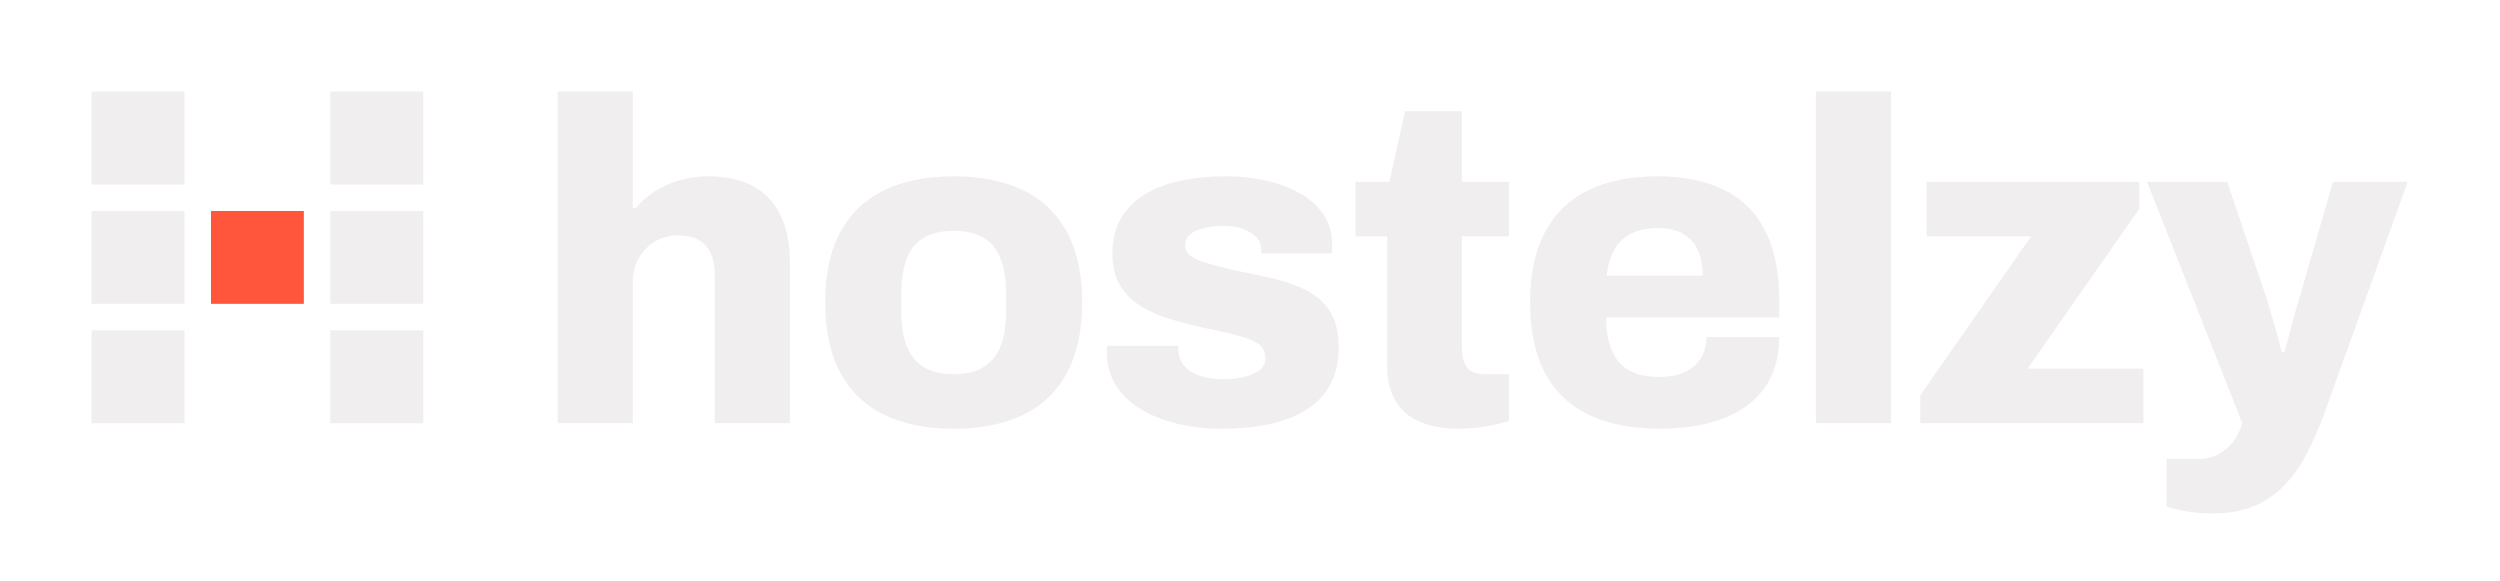
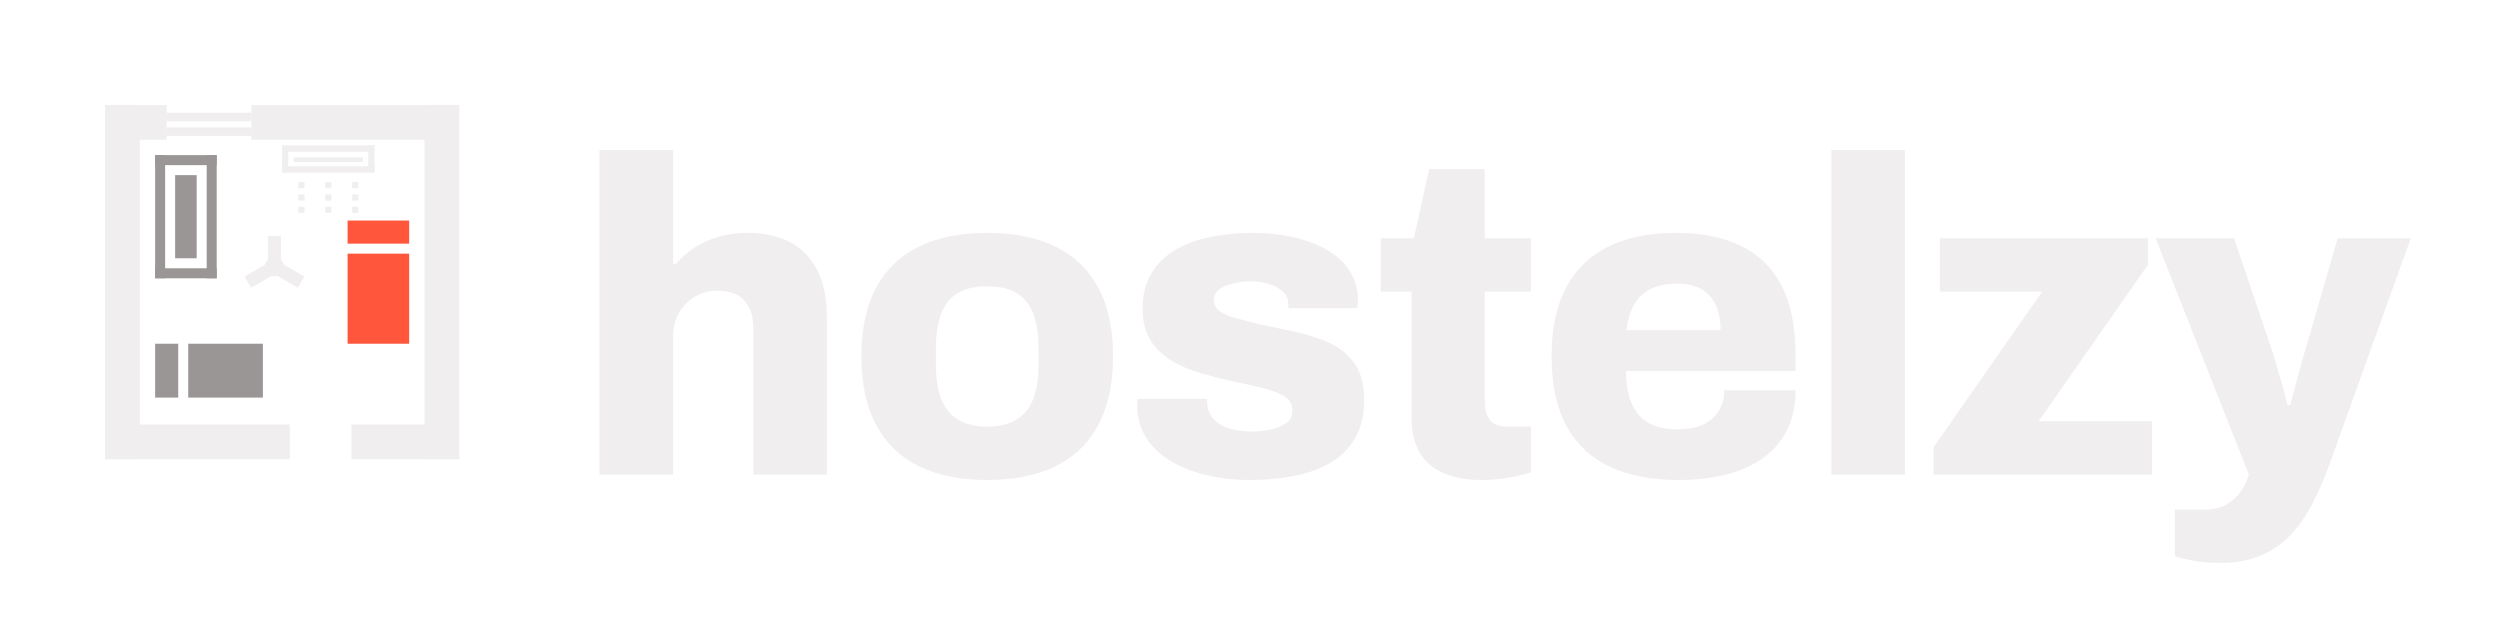
- <svg xmlns="http://www.w3.org/2000/svg" width="655" height="152" viewBox="0 0 655 152">
-   <rect x="24.000" y="24.000" width="24.326" height="24.326" fill="#F0EEEE" />
-   <rect x="24.000" y="55.277" width="24.326" height="24.326" fill="#F0EEEE" />
-   <rect x="24.000" y="86.554" width="24.326" height="24.326" fill="#F0EEEE" />
-   <rect x="86.554" y="24.000" width="24.326" height="24.326" fill="#F0EEEE" />
-   <rect x="86.554" y="55.277" width="24.326" height="24.326" fill="#F0EEEE" />
-   <rect x="86.554" y="86.554" width="24.326" height="24.326" fill="#F0EEEE" />
-   <rect x="55.277" y="55.277" width="24.326" height="24.326" fill="#FF563C" />
-   <path d="M146.122 110.88V24.0H165.802V54.48H166.642Q168.682 51.96 171.622 50.1Q174.562 48.24 178.162 47.22Q181.762 46.2 185.602 46.2Q192.442 46.2 197.182 48.72Q201.922 51.24 204.442 56.28Q206.962 61.32 206.962 69.12V110.88H187.282V71.88Q187.282 69.24 186.622 67.38Q185.962 65.52 184.762 64.2Q183.562 62.88 181.762 62.28Q179.962 61.68 177.682 61.68Q174.202 61.68 171.562 63.3Q168.922 64.92 167.362 67.62Q165.802 70.32 165.802 73.92V110.88ZM249.802 112.32Q239.242 112.32 231.742 108.72Q224.242 105.12 220.222 97.74Q216.202 90.36 216.202 79.2Q216.202 68.04 220.222 60.72Q224.242 53.4 231.742 49.8Q239.242 46.2 249.802 46.2Q260.482 46.2 267.982 49.8Q275.482 53.4 279.502 60.72Q283.522 68.04 283.522 79.2Q283.522 90.36 279.502 97.74Q275.482 105.12 267.982 108.72Q260.482 112.32 249.802 112.32ZM249.802 98.04Q254.722 98.04 257.782 96.12Q260.842 94.2 262.222 90.54Q263.602 86.88 263.602 81.48V77.04Q263.602 71.64 262.222 67.92Q260.842 64.2 257.782 62.34Q254.722 60.48 249.802 60.48Q245.002 60.48 241.942 62.34Q238.882 64.2 237.502 67.92Q236.122 71.64 236.122 77.04V81.48Q236.122 86.88 237.502 90.54Q238.882 94.2 241.942 96.12Q245.002 98.04 249.802 98.04ZM320.122 112.32Q313.882 112.32 308.422 111.0Q302.962 109.68 298.822 107.16Q294.682 104.64 292.342 100.92Q290.002 97.2 290.002 92.28Q290.002 91.8 290.002 91.38Q290.002 90.96 290.122 90.6H308.722Q308.722 90.84 308.722 91.14Q308.722 91.44 308.722 91.68Q308.842 94.32 310.462 96.06Q312.082 97.8 314.722 98.58Q317.362 99.36 320.482 99.36Q322.762 99.36 325.342 98.88Q327.922 98.4 329.722 97.2Q331.522 96.0 331.522 93.72Q331.522 91.2 329.302 89.88Q327.082 88.56 323.422 87.66Q319.762 86.76 315.562 85.92Q311.362 84.96 307.102 83.76Q302.842 82.56 299.302 80.46Q295.762 78.36 293.602 75.0Q291.442 71.64 291.442 66.48Q291.442 60.96 293.782 57.06Q296.122 53.16 300.202 50.76Q304.282 48.36 309.622 47.28Q314.962 46.2 320.962 46.2Q326.482 46.2 331.462 47.28Q336.442 48.36 340.462 50.58Q344.482 52.8 346.762 56.22Q349.042 59.64 349.042 64.2Q349.042 64.8 348.982 65.46Q348.922 66.12 348.922 66.36H330.442V65.4Q330.442 63.36 329.122 62.04Q327.802 60.72 325.522 59.94Q323.242 59.16 320.482 59.16Q318.682 59.16 316.942 59.46Q315.202 59.76 313.762 60.3Q312.322 60.84 311.422 61.8Q310.522 62.76 310.522 64.2Q310.522 66.0 312.082 67.14Q313.642 68.28 316.342 69.0Q319.042 69.72 322.282 70.56Q326.722 71.52 331.642 72.54Q336.562 73.56 340.942 75.42Q345.322 77.28 348.022 80.94Q350.722 84.6 350.722 90.96Q350.722 96.96 348.322 101.1Q345.922 105.24 341.722 107.7Q337.522 110.16 332.002 111.24Q326.482 112.32 320.122 112.32ZM382.282 112.32Q376.162 112.32 371.902 110.46Q367.642 108.6 365.542 104.88Q363.442 101.16 363.442 95.88V61.92H355.162V47.64H364.042L368.122 29.16H383.002V47.64H395.362V61.92H383.002V91.08Q383.002 94.44 384.322 96.24Q385.642 98.04 389.122 98.04H395.362V110.28Q393.802 110.76 391.462 111.3Q389.122 111.84 386.722 112.08Q384.322 112.32 382.282 112.32ZM434.842 112.32Q424.042 112.32 416.482 108.78Q408.922 105.24 404.902 97.92Q400.882 90.6 400.882 79.2Q400.882 68.04 404.842 60.72Q408.802 53.4 416.242 49.8Q423.682 46.2 434.122 46.2Q444.442 46.2 451.582 49.68Q458.722 53.16 462.442 60.36Q466.162 67.56 466.162 78.96V83.16H420.802Q420.802 88.2 422.242 91.68Q423.682 95.16 426.682 96.96Q429.682 98.76 434.722 98.76Q437.722 98.76 440.002 98.04Q442.282 97.32 443.842 95.94Q445.402 94.56 446.242 92.64Q447.082 90.72 447.082 88.32H466.162Q466.162 94.08 464.062 98.58Q461.962 103.08 457.882 106.14Q453.802 109.2 447.982 110.76Q442.162 112.32 434.842 112.32ZM420.922 72.24H446.122Q446.122 69.12 445.342 66.78Q444.562 64.44 443.062 62.88Q441.562 61.32 439.462 60.54Q437.362 59.76 434.602 59.76Q430.282 59.76 427.402 61.2Q424.522 62.64 422.962 65.4Q421.402 68.16 420.922 72.24ZM475.762 110.88V24.0H495.442V110.88ZM503.122 110.88V103.56L532.162 61.92H504.802V47.64H560.482V54.72L531.202 96.6H561.562V110.88ZM579.802 134.52Q575.482 134.52 572.242 133.86Q569.002 133.2 567.682 132.72V120.24H575.962Q579.322 120.24 581.722 118.74Q584.122 117.24 585.502 115.14Q586.882 113.04 587.482 110.88L562.522 47.64H583.522L592.882 75.36Q593.602 77.28 594.502 80.34Q595.402 83.4 596.302 86.58Q597.202 89.76 597.802 92.28H598.522Q599.002 90.6 599.602 88.38Q600.202 86.16 600.802 83.82Q601.402 81.48 602.062 79.32Q602.722 77.16 603.202 75.48L611.242 47.64H630.802L608.962 108.36Q606.922 113.88 604.462 118.68Q602.002 123.48 598.642 127.02Q595.282 130.56 590.662 132.54Q586.042 134.52 579.802 134.52Z" fill="#F0EEEE" />
+ <svg xmlns="http://www.w3.org/2000/svg" width="669" height="168" viewBox="0 0 669 168">
+   <g transform="translate(24.000 24.000)">
+     <rect x="4.120" y="4.120" width="16.480" height="9.270" fill="#F0EEEE" />
+     <rect x="43.260" y="4.120" width="55.620" height="9.270" fill="#F0EEEE" />
+     <rect x="4.120" y="4.120" width="9.270" height="94.760" fill="#F0EEEE" />
+     <rect x="89.610" y="4.120" width="9.270" height="94.760" fill="#F0EEEE" />
+     <rect x="4.120" y="89.610" width="49.440" height="9.270" fill="#F0EEEE" />
+     <rect x="70.040" y="89.610" width="28.840" height="9.270" fill="#F0EEEE" />
+     <rect x="20.600" y="6.180" width="22.660" height="2.266" fill="#F0EEEE" />
+     <rect x="20.600" y="10.094" width="22.660" height="2.266" fill="#F0EEEE" />
+     <rect x="51.500" y="14.935" width="24.720" height="1.648" fill="#F0EEEE" />
+     <rect x="51.500" y="20.497" width="24.720" height="1.648" fill="#F0EEEE" />
+     <rect x="51.500" y="14.935" width="1.648" height="7.210" fill="#F0EEEE" />
+     <rect x="74.572" y="14.935" width="1.648" height="7.210" fill="#F0EEEE" />
+     <rect x="54.590" y="18.128" width="18.540" height="1.236" fill="#F0EEEE" />
+     <rect x="55.826" y="24.720" width="1.648" height="1.648" fill="#F0EEEE" />
+     <rect x="55.826" y="28.016" width="1.648" height="1.648" fill="#F0EEEE" />
+     <rect x="55.826" y="31.312" width="1.648" height="1.648" fill="#F0EEEE" />
+     <rect x="63.036" y="24.720" width="1.648" height="1.648" fill="#F0EEEE" />
+     <rect x="63.036" y="28.016" width="1.648" height="1.648" fill="#F0EEEE" />
+     <rect x="63.036" y="31.312" width="1.648" height="1.648" fill="#F0EEEE" />
+     <rect x="70.246" y="24.720" width="1.648" height="1.648" fill="#F0EEEE" />
+     <rect x="70.246" y="28.016" width="1.648" height="1.648" fill="#F0EEEE" />
+     <rect x="70.246" y="31.312" width="1.648" height="1.648" fill="#F0EEEE" />
+     <rect x="17.510" y="17.510" width="16.480" height="2.678" fill="#9A9696" />
+     <rect x="17.510" y="47.792" width="16.480" height="2.678" fill="#9A9696" />
+     <rect x="17.510" y="17.510" width="2.678" height="32.960" fill="#9A9696" />
+     <rect x="31.312" y="17.510" width="2.678" height="32.960" fill="#9A9696" />
+     <rect x="22.866" y="22.866" width="5.768" height="22.248" fill="#9A9696" />
+     <rect x="17.510" y="67.980" width="6.180" height="14.420" fill="#9A9696" />
+     <rect x="26.368" y="67.980" width="19.982" height="14.420" fill="#9A9696" />
+     <rect x="69.010" y="35.020" width="16.480" height="6.180" fill="#FF563C" />
+     <rect x="69.010" y="43.878" width="16.480" height="24.102" fill="#FF563C" />
+     <rect x="47.710" y="39.140" width="3.461" height="8.240" fill="#F0EEEE" transform="rotate(0 49.440 47.380)" />
+     <rect x="47.710" y="39.140" width="3.461" height="8.240" fill="#F0EEEE" transform="rotate(120 49.440 47.380)" />
+     <rect x="47.710" y="39.140" width="3.461" height="8.240" fill="#F0EEEE" transform="rotate(240 49.440 47.380)" />
+     <circle cx="49.440" cy="47.380" r="2.554" fill="#F0EEEE" />
+   </g>
+   <path d="M160.44 127.0V40.12H180.12V70.6H180.96Q183.0 68.08 185.94 66.22Q188.88 64.36 192.48 63.34Q196.08 62.32 199.92 62.32Q206.76 62.32 211.5 64.84Q216.24 67.36 218.76 72.4Q221.28 77.44 221.28 85.24V127.0H201.6V88.0Q201.6 85.36 200.94 83.5Q200.28 81.64 199.08 80.32Q197.88 79.0 196.08 78.4Q194.28 77.8 192.0 77.8Q188.52 77.8 185.88 79.42Q183.24 81.04 181.68 83.74Q180.12 86.44 180.12 90.04V127.0ZM264.12 128.44Q253.56 128.44 246.06 124.84Q238.56 121.24 234.54 113.86Q230.52 106.48 230.52 95.32Q230.52 84.16 234.54 76.84Q238.56 69.52 246.06 65.92Q253.56 62.32 264.12 62.32Q274.8 62.32 282.3 65.92Q289.8 69.52 293.82 76.84Q297.84 84.16 297.84 95.32Q297.84 106.48 293.82 113.86Q289.8 121.24 282.3 124.84Q274.8 128.44 264.12 128.44ZM264.12 114.16Q269.04 114.16 272.1 112.24Q275.16 110.32 276.54 106.66Q277.92 103.0 277.92 97.6V93.16Q277.92 87.76 276.54 84.04Q275.16 80.32 272.1 78.46Q269.04 76.6 264.12 76.6Q259.32 76.6 256.26 78.46Q253.2 80.32 251.82 84.04Q250.44 87.76 250.44 93.16V97.6Q250.44 103.0 251.82 106.66Q253.2 110.32 256.26 112.24Q259.32 114.16 264.12 114.16ZM334.44 128.44Q328.2 128.44 322.74 127.12Q317.28 125.8 313.14 123.28Q309.0 120.76 306.66 117.04Q304.32 113.32 304.32 108.4Q304.32 107.92 304.32 107.5Q304.32 107.08 304.44 106.72H323.04Q323.04 106.96 323.04 107.26Q323.04 107.56 323.04 107.8Q323.16 110.44 324.78 112.18Q326.4 113.92 329.04 114.7Q331.68 115.48 334.8 115.48Q337.08 115.48 339.66 115.0Q342.24 114.52 344.04 113.32Q345.84 112.12 345.84 109.84Q345.84 107.32 343.62 106.0Q341.4 104.68 337.74 103.78Q334.08 102.88 329.88 102.04Q325.68 101.08 321.42 99.88Q317.16 98.68 313.62 96.58Q310.08 94.48 307.92 91.12Q305.76 87.76 305.76 82.6Q305.76 77.08 308.1 73.18Q310.44 69.28 314.52 66.88Q318.6 64.48 323.94 63.4Q329.28 62.32 335.28 62.32Q340.8 62.32 345.78 63.4Q350.76 64.48 354.78 66.7Q358.8 68.92 361.08 72.34Q363.36 75.76 363.36 80.32Q363.36 80.92 363.3 81.58Q363.24 82.24 363.24 82.48H344.76V81.52Q344.76 79.48 343.44 78.16Q342.12 76.84 339.84 76.06Q337.56 75.28 334.8 75.28Q333.0 75.28 331.26 75.58Q329.52 75.88 328.08 76.42Q326.64 76.96 325.74 77.92Q324.84 78.88 324.84 80.32Q324.84 82.12 326.4 83.26Q327.96 84.4 330.66 85.12Q333.36 85.84 336.6 86.68Q341.04 87.64 345.96 88.66Q350.88 89.68 355.26 91.54Q359.64 93.4 362.34 97.06Q365.04 100.72 365.04 107.08Q365.04 113.08 362.64 117.22Q360.24 121.36 356.04 123.82Q351.84 126.28 346.32 127.36Q340.8 128.44 334.44 128.44ZM396.6 128.44Q390.48 128.44 386.22 126.58Q381.96 124.72 379.86 121.0Q377.76 117.28 377.76 112.0V78.04H369.48V63.76H378.36L382.44 45.28H397.32V63.76H409.68V78.04H397.32V107.2Q397.32 110.56 398.64 112.36Q399.96 114.16 403.44 114.16H409.68V126.4Q408.12 126.88 405.78 127.42Q403.44 127.96 401.04 128.2Q398.64 128.44 396.6 128.44ZM449.16 128.44Q438.36 128.44 430.8 124.9Q423.24 121.36 419.22 114.04Q415.2 106.72 415.2 95.32Q415.2 84.16 419.16 76.84Q423.12 69.52 430.56 65.92Q438.0 62.32 448.44 62.32Q458.76 62.32 465.9 65.8Q473.04 69.28 476.76 76.48Q480.48 83.68 480.48 95.08V99.28H435.12Q435.12 104.32 436.56 107.8Q438.0 111.28 441.0 113.08Q444.0 114.88 449.04 114.88Q452.04 114.88 454.32 114.16Q456.6 113.44 458.16 112.06Q459.72 110.68 460.56 108.76Q461.4 106.84 461.4 104.44H480.48Q480.48 110.2 478.38 114.7Q476.28 119.2 472.2 122.26Q468.12 125.32 462.3 126.88Q456.48 128.44 449.16 128.44ZM435.24 88.36H460.44Q460.44 85.24 459.66 82.9Q458.88 80.56 457.38 79.0Q455.88 77.44 453.78 76.66Q451.68 75.88 448.92 75.88Q444.6 75.88 441.72 77.32Q438.84 78.76 437.28 81.52Q435.72 84.28 435.24 88.36ZM490.08 127.0V40.12H509.76V127.0ZM517.44 127.0V119.68L546.48 78.04H519.12V63.76H574.8V70.84L545.52 112.72H575.88V127.0ZM594.12 150.64Q589.8 150.64 586.56 149.98Q583.32 149.32 582 148.84V136.36H590.28Q593.64 136.36 596.04 134.86Q598.44 133.36 599.82 131.26Q601.2 129.16 601.8 127.0L576.84 63.76H597.84L607.2 91.48Q607.92 93.4 608.82 96.46Q609.72 99.52 610.62 102.7Q611.52 105.88 612.12 108.4H612.84Q613.32 106.72 613.92 104.5Q614.52 102.28 615.12 99.94Q615.72 97.6 616.38 95.44Q617.04 93.28 617.52 91.6L625.56 63.76H645.12L623.28 124.48Q621.24 130.0 618.78 134.8Q616.32 139.6 612.96 143.14Q609.6 146.68 604.98 148.66Q600.36 150.64 594.12 150.64Z" fill="#F0EEEE" />
</svg>
